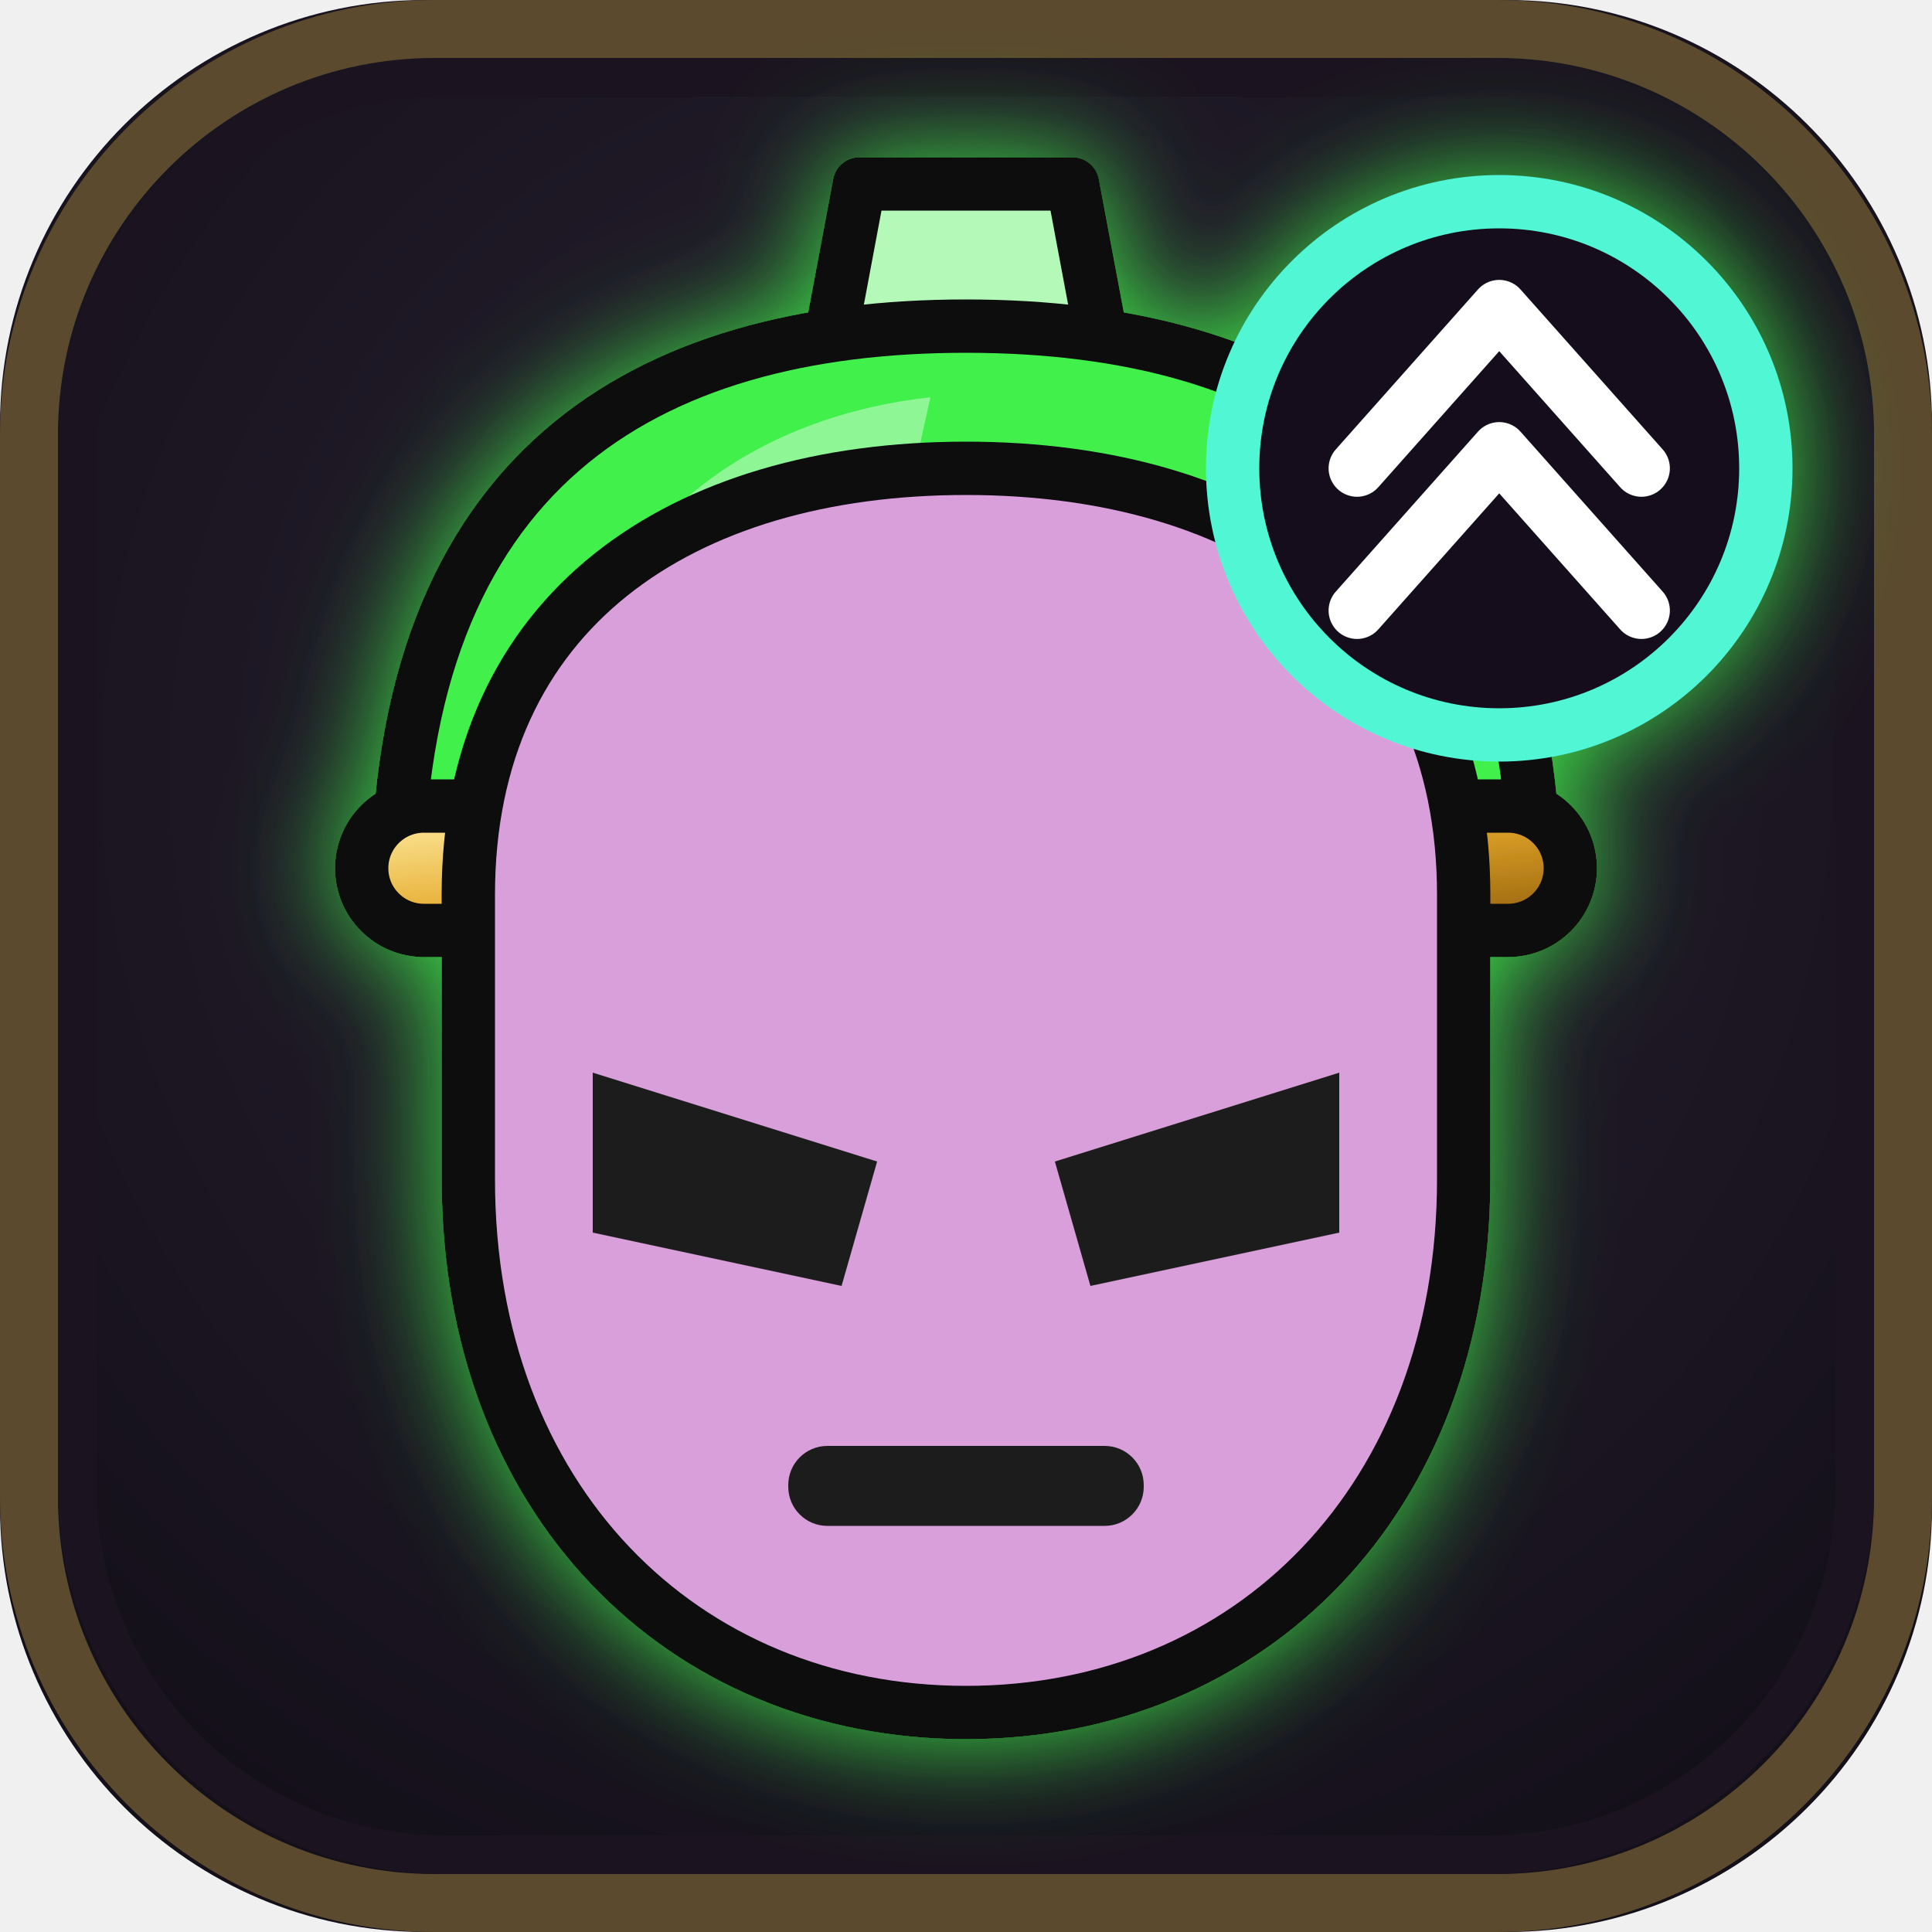
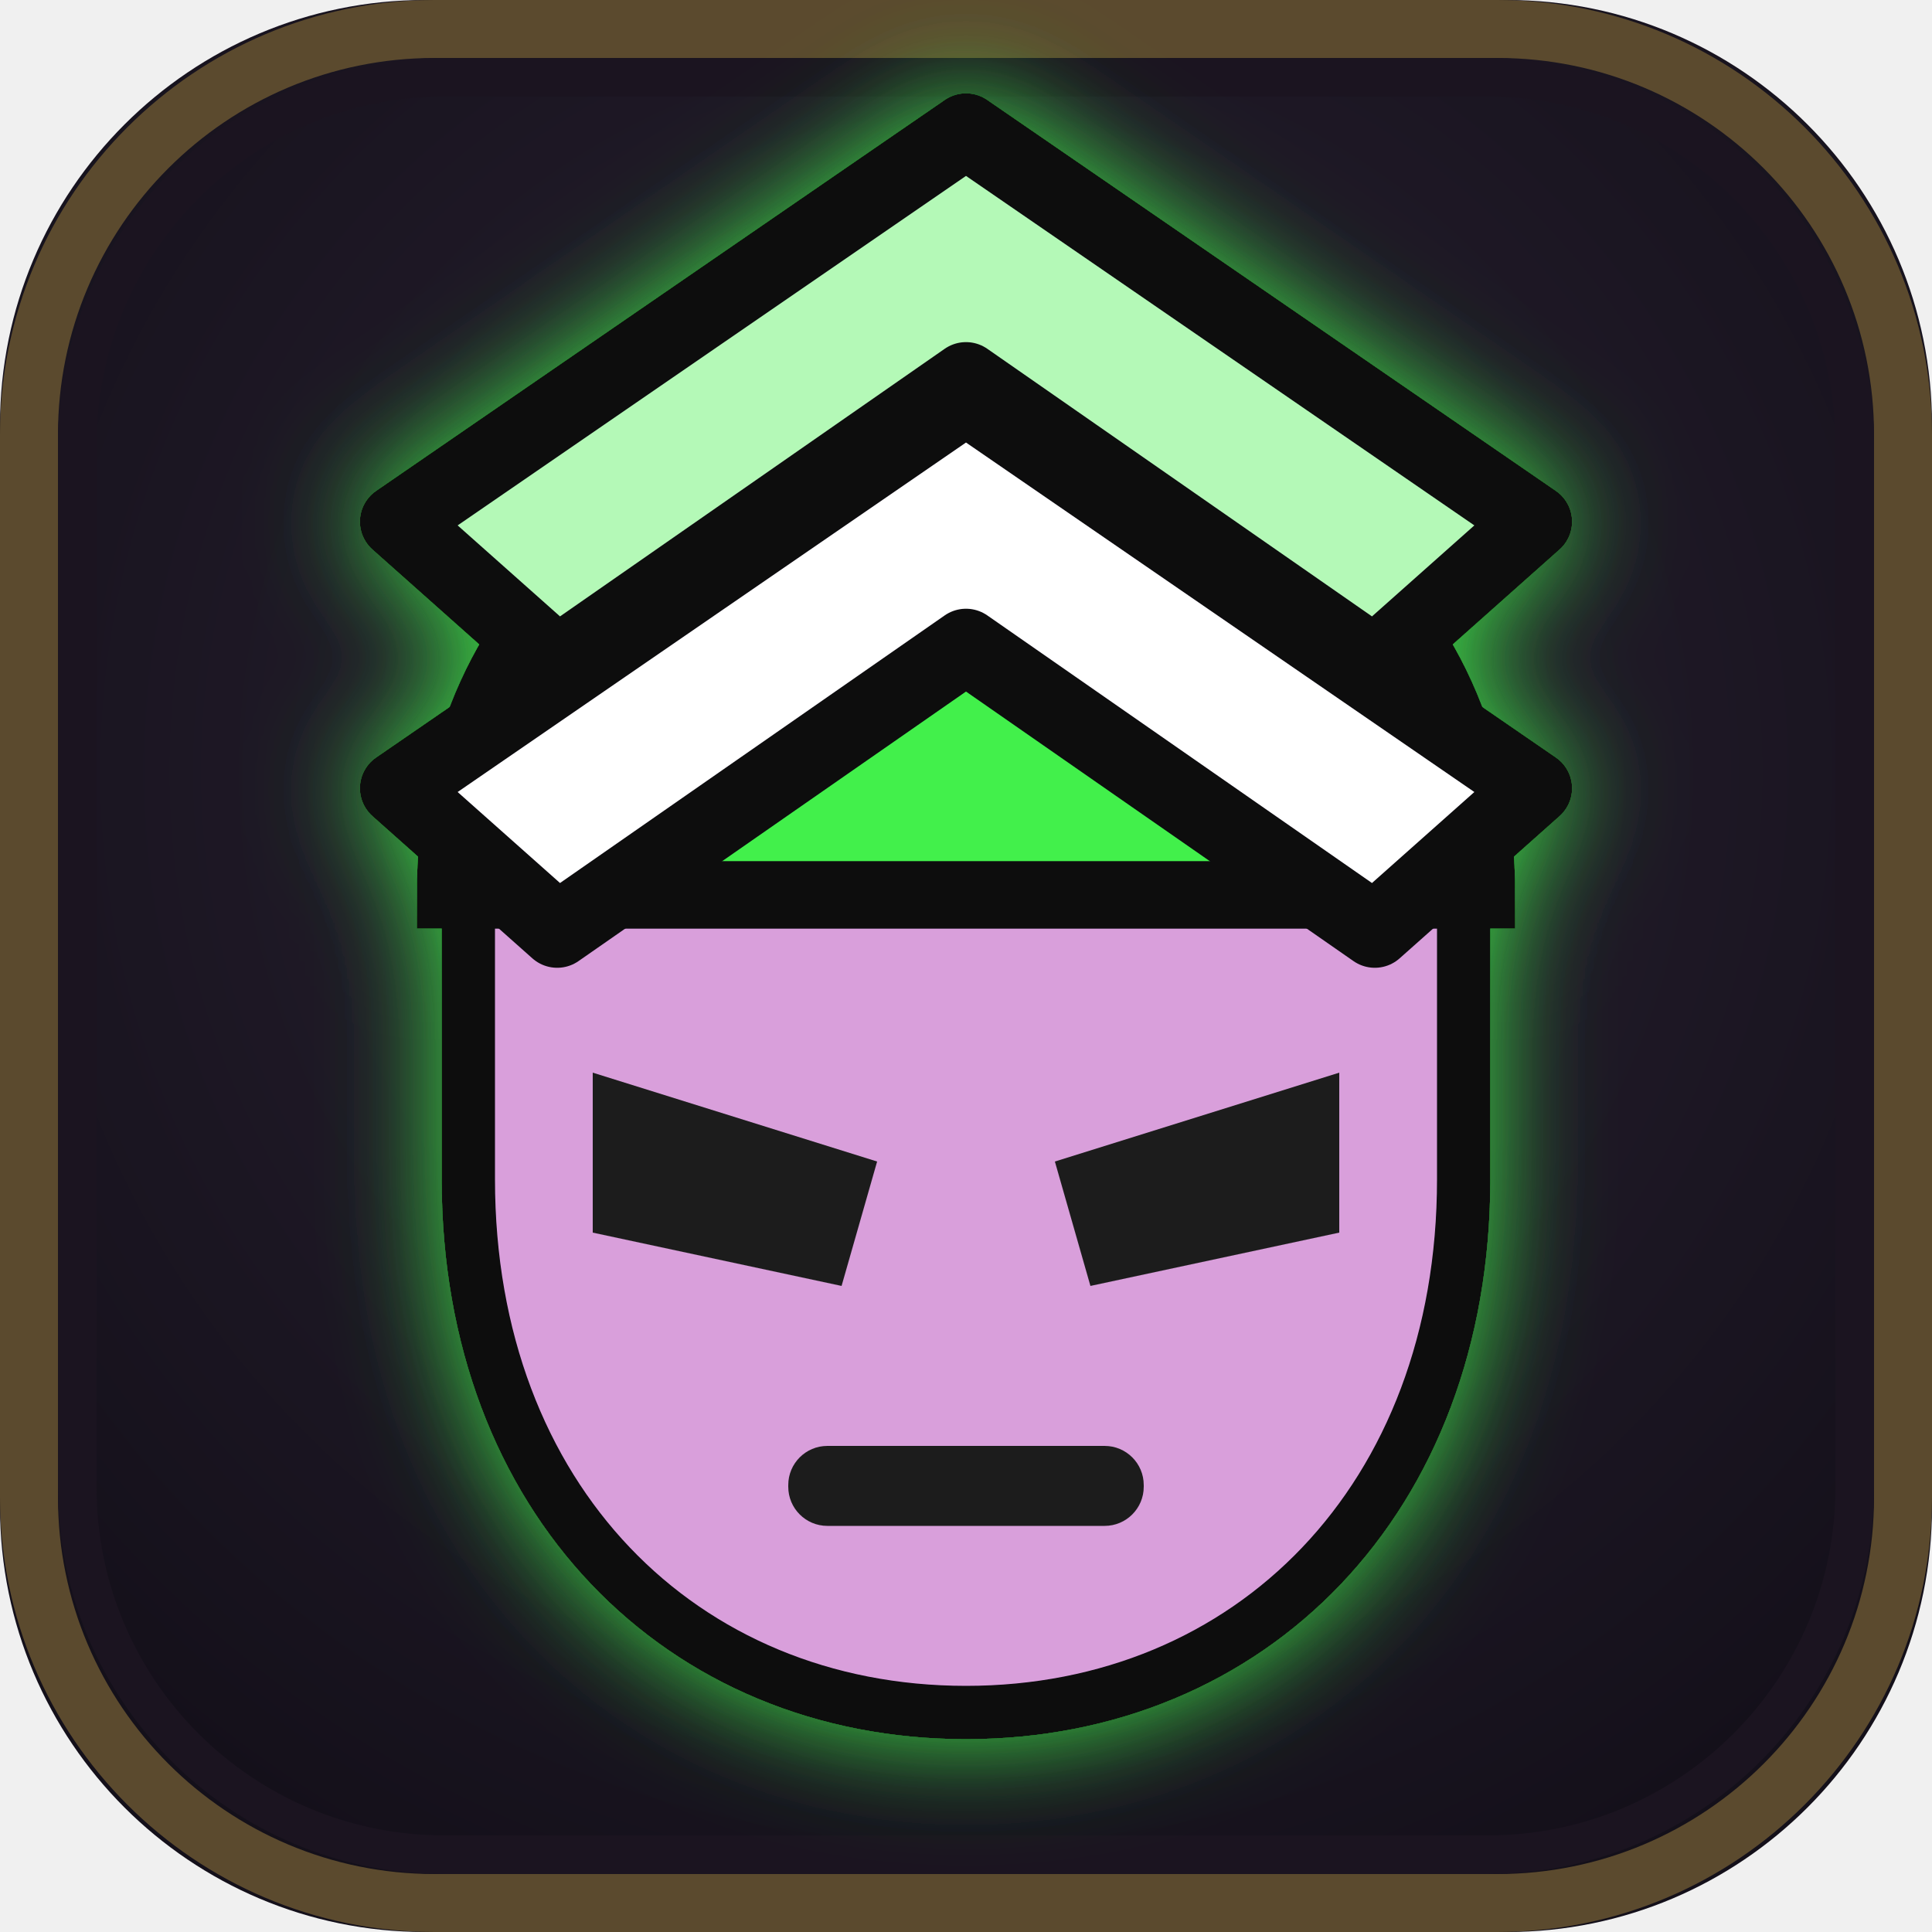
<svg xmlns="http://www.w3.org/2000/svg" viewBox="0 0 100 100" width="256" height="256">
  <defs>
    <linearGradient id="gMetal" x1="0" y1="0" x2="1" y2="1">
      <stop offset="0" stop-color="#f4f7fb" />
      <stop offset=".5" stop-color="#a9b6c7" />
      <stop offset="1" stop-color="#5d6b80" />
    </linearGradient>
    <linearGradient id="gGold" x1="0" y1="0" x2="1" y2="1">
      <stop offset="0" stop-color="#fff0a8" />
      <stop offset=".5" stop-color="#e5a82a" />
      <stop offset="1" stop-color="#8f5d0b" />
    </linearGradient>
    <radialGradient id="gBg" cx=".5" cy=".4" r=".8">
      <stop offset="0" stop-color="#2a2233" />
      <stop offset=".8" stop-color="#14101a" />
    </radialGradient>
    <filter id="glow" x="-30%" y="-30%" width="160%" height="160%">
      <feDropShadow dx="0" dy="0" stdDeviation="3" flood-color="#42fa4c" flood-opacity=".9" />
    </filter>
  </defs>
  <rect width="100" height="100" rx="22" fill="url(#gBg)" />
  <rect x="1.5" y="1.5" width="97" height="97" rx="21" fill="none" stroke="#5b4a2e" stroke-width="3" />
  <rect x="4" y="4" width="92" height="92" rx="19" fill="none" stroke="#1b1420" stroke-width="2" />
  <g transform="translate(4 4) scale(.92)" filter="url(#glow)">
-     <path fill="#b4f9b7" stroke="#0b0810" stroke-width="3" stroke-linejoin="round" d="M44 6 H56 L59 22 H41 Z" />
-     <path fill="#42f04c" stroke="#0b0810" stroke-width="3" stroke-linejoin="round" d="M18 46 C18 22 32 14 50 14 C68 14 82 22 82 46 Z" />
-     <path fill="#ffffff" fill-opacity=".4" d="M27 36 C30 24 39 19 48 18 L44 36 Z" />
-     <rect fill="url(#gGold)" stroke="#0b0810" stroke-width="3" stroke-linejoin="round" x="16" y="41" width="68" height="7" rx="3.5" />
    <path fill="#d99fdb" stroke="#0b0810" stroke-width="3" stroke-linejoin="round" d="M22 46 C22 30 34 22 50 22 C66 22 78 30 78 46 V62 C78 80 66 92 50 92 C34 92 22 80 22 62 Z" />
    <path fill="#1f1f1f" d="M29 56 L45 61 L43 68 L29 65 Z" />
    <path fill="#1f1f1f" d="M71 56 L55 61 L57 68 L71 65 Z" />
    <rect fill="#1f1f1f" x="40" y="77" width="20" height="4.5" rx="2.2" />
-     <circle fill="#14101a" stroke="#51f6d5" stroke-width="3" cx="80" cy="22" r="15" />
-     <path fill="none" stroke="#fff" stroke-width="3.2" stroke-linecap="round" stroke-linejoin="round" d="M72 22 L80 13 L88 22 M72 30 L80 21 L88 30" />
+     <path fill="#42f04c" stroke="#0b0810" stroke-width="3.8" d="M21 46 C21 29 34 20 50 20 C66 20 79 29 79 46 Z" />
+     <polygon fill="#b4f9b7" stroke="#0b0810" stroke-width="4.2" stroke-linejoin="round" points="50,3 82,25 73,33 50,17 27,33 18,25" />
+     <polygon fill="#ffffff" stroke="#0b0810" stroke-width="4.2" stroke-linejoin="round" points="50,18 82,40 73,48 50,32 27,48 18,40" />
  </g>
</svg>
